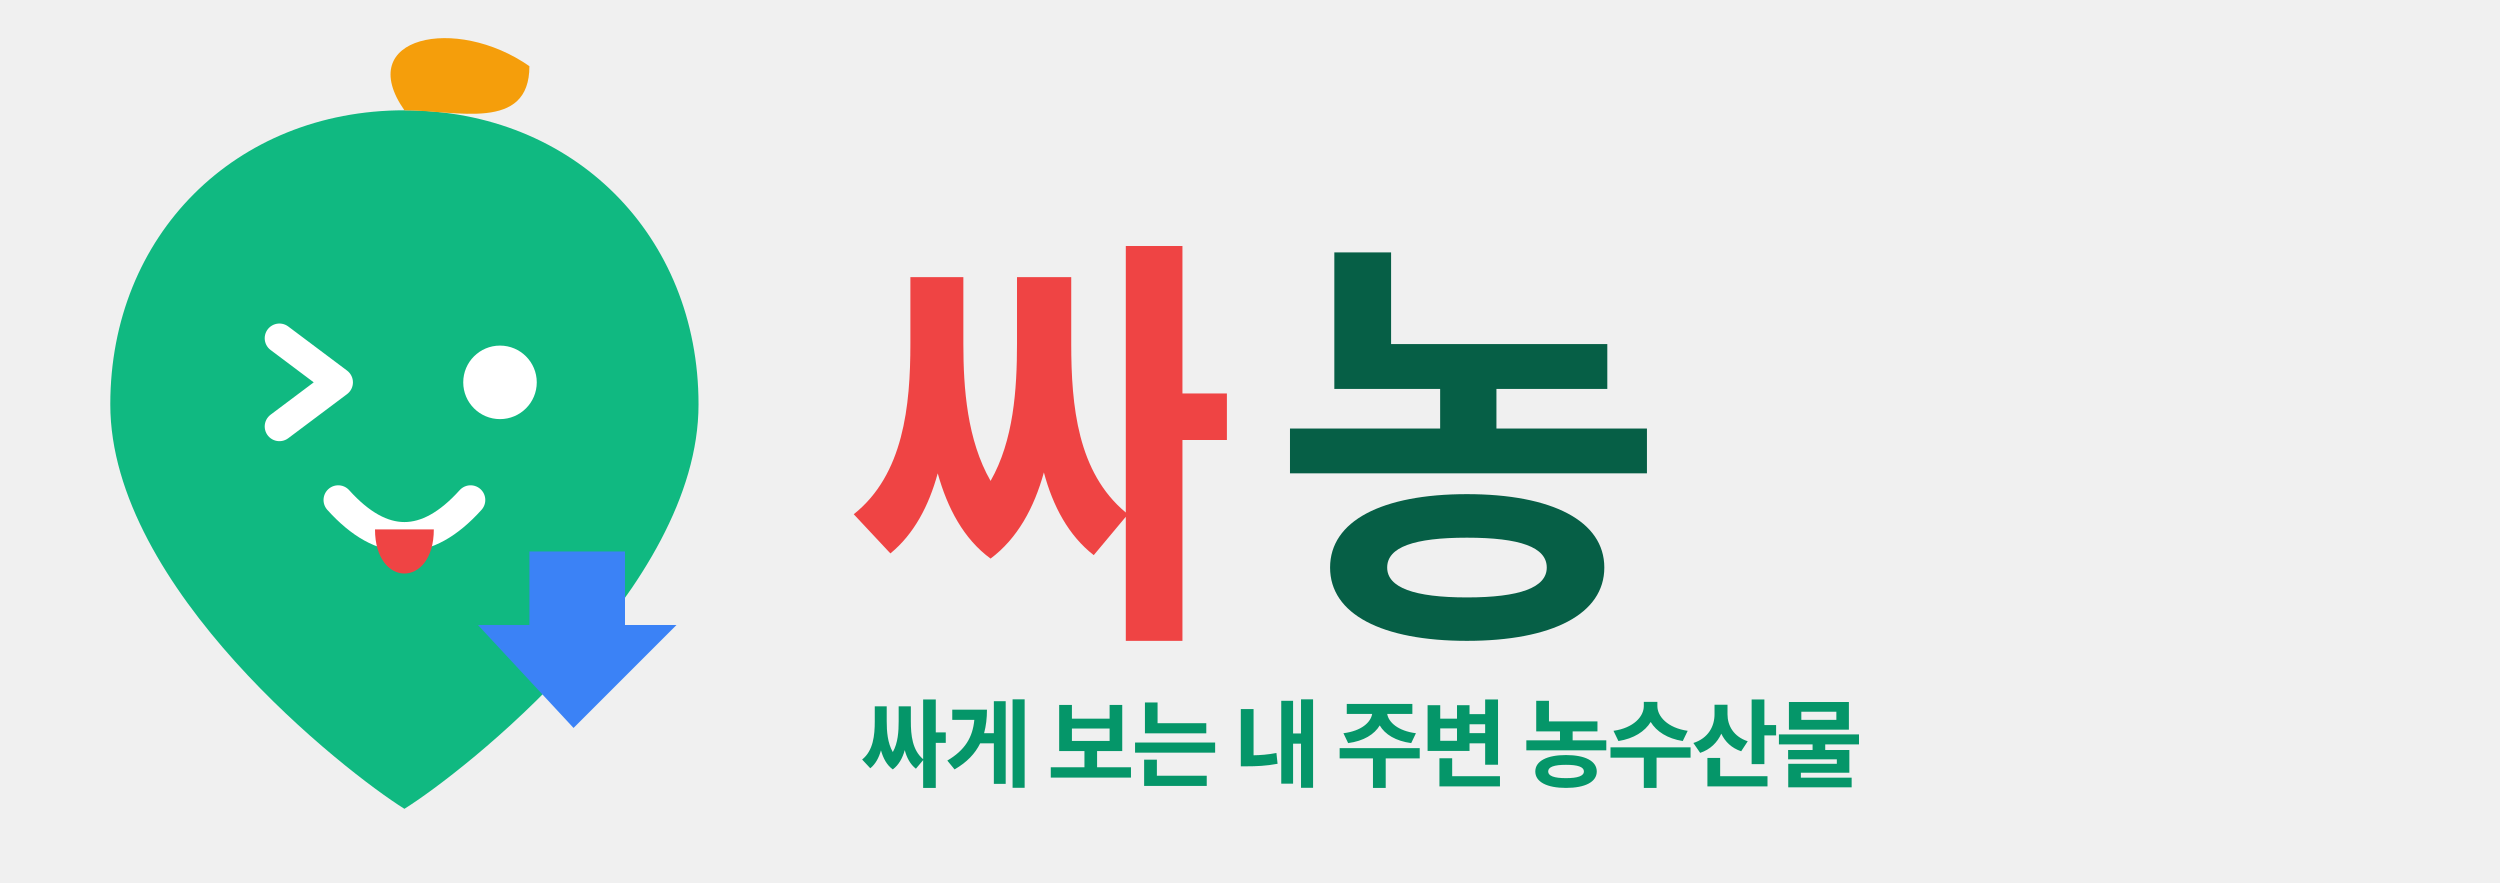
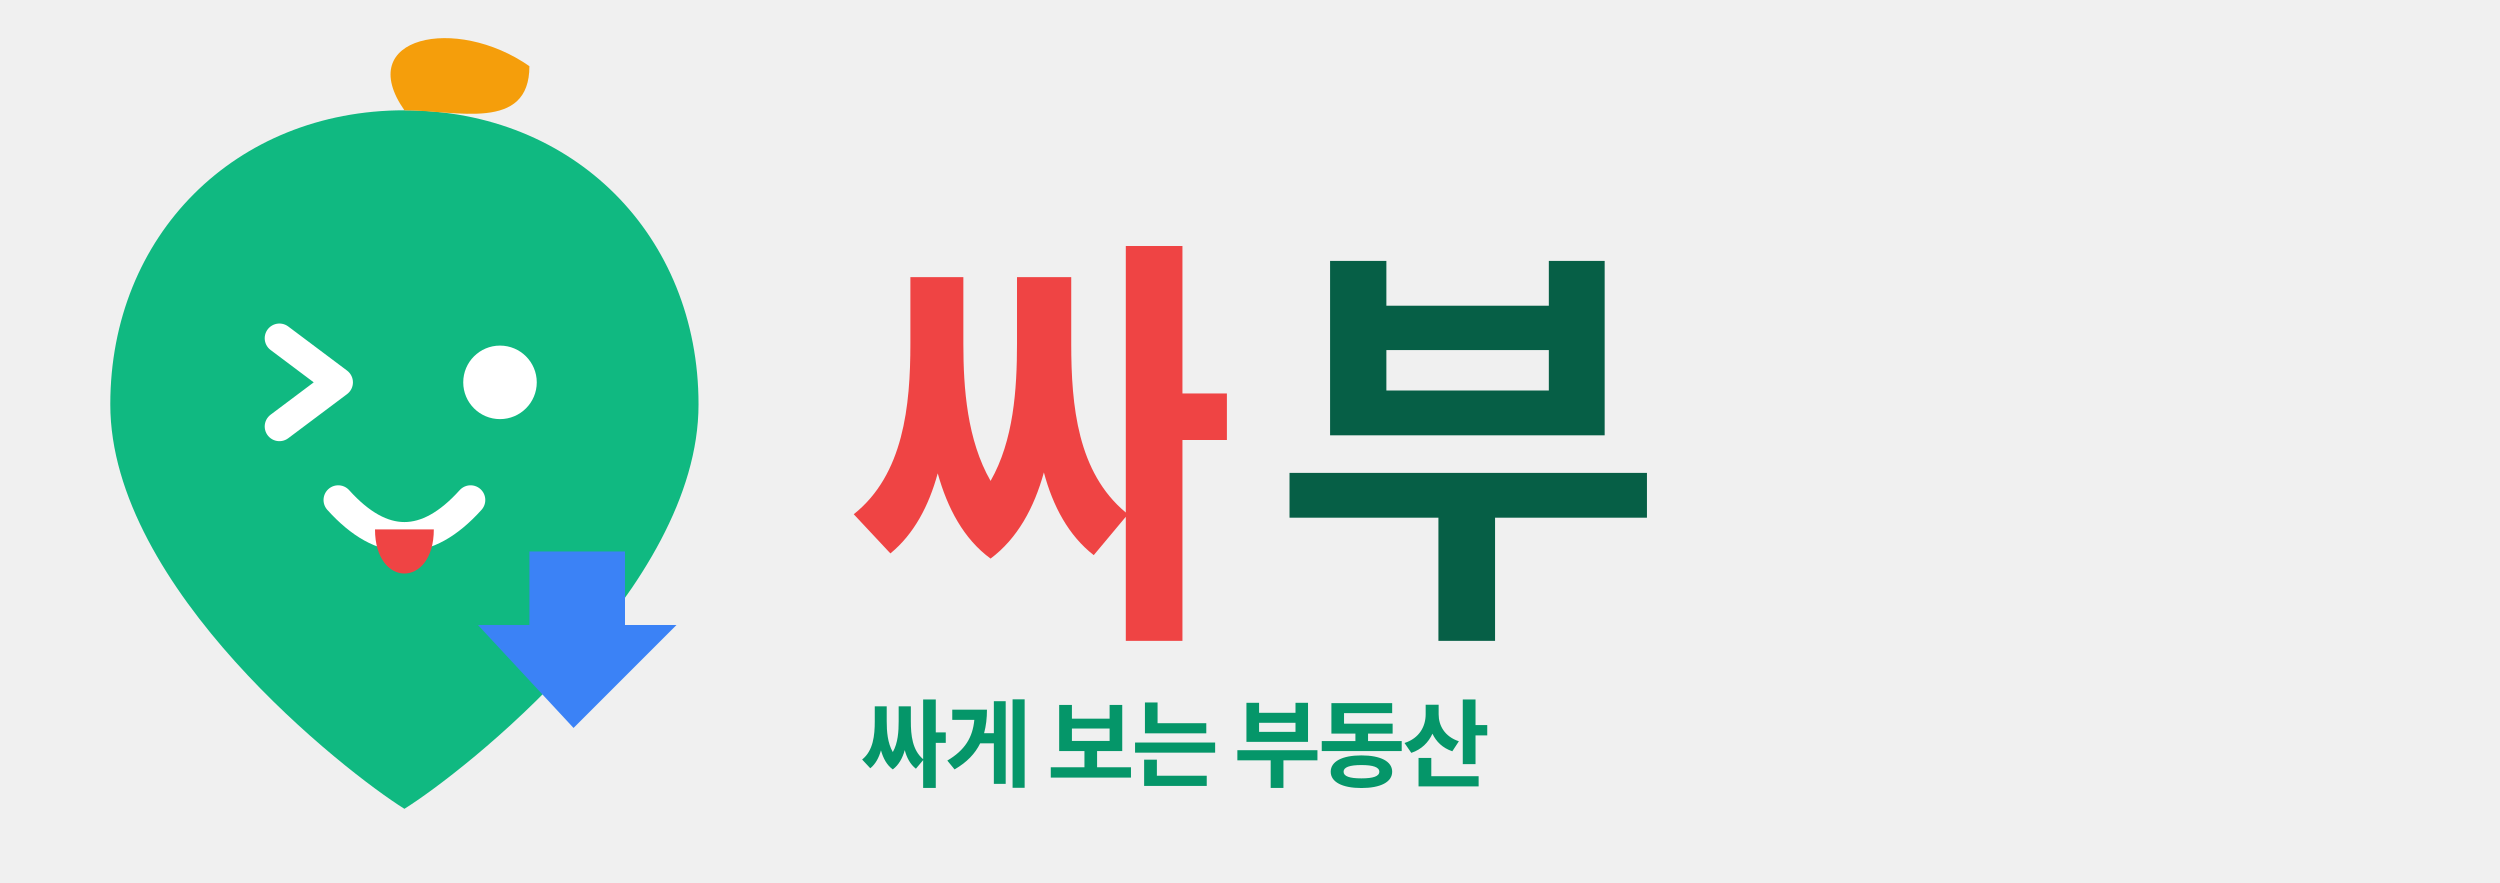
<svg xmlns="http://www.w3.org/2000/svg" viewBox="0 0 340 120" width="100%" height="100%">
  <g transform="translate(10, 10)">
    <path d="M 45,5               C 68,5 85,22 85,45               C 85,70 53,95 45,100               C 37,95 5,70 5,45               C 5,22 22,5 45,5 Z" fill="#10B981" />
    <path d="M 45,5 C 38,-5 52,-8 62,-1 C 62,8 52,5 45,5 Z" fill="#F59E0B" />
    <path d="M 28,36 L 36,42 L 28,48" fill="none" stroke="#FFFFFF" stroke-width="4" stroke-linecap="round" stroke-linejoin="round" />
    <circle cx="58" cy="42" r="5" fill="#FFFFFF" />
    <path d="M 36,58 Q 45,68 54,58" fill="none" stroke="#FFFFFF" stroke-width="4" stroke-linecap="round" />
    <path d="M 41,62 C 41,70 49,70 49,62" fill="#EF4444" />
    <path d="M 62,65 L 75,65 L 75,75 L 82,75 L 68,89 L 55,75 L 62,75 Z" fill="#3B82F6" />
  </g>
  <g transform="translate(115, 20)">
    <text x="0" y="62" font-family="'Jua', 'Gmarket Sans', 'Pretendard', sans-serif" font-weight="900" font-size="58" fill="#EF4444" letter-spacing="-1">싸</text>
-     <text x="58" y="62" font-family="'Jua', 'Gmarket Sans', 'Pretendard', sans-serif" font-weight="900" font-size="58" fill="#065F46" letter-spacing="-1">농</text>
-     <text x="2" y="86" font-family="'Pretendard', sans-serif" font-weight="700" font-size="13" fill="#059669" letter-spacing="-0.5">싸게 보는 내 주변 농수산물</text>
+     <text x="58" y="62" font-family="'Jua', 'Gmarket Sans', 'Pretendard', sans-serif" font-weight="900" font-size="58" fill="#065F46" letter-spacing="-1">부</text>
+     <text x="2" y="86" font-family="'Pretendard', sans-serif" font-weight="700" font-size="13" fill="#059669" letter-spacing="-0.5">싸게 보는 부동산</text>
  </g>
</svg>
